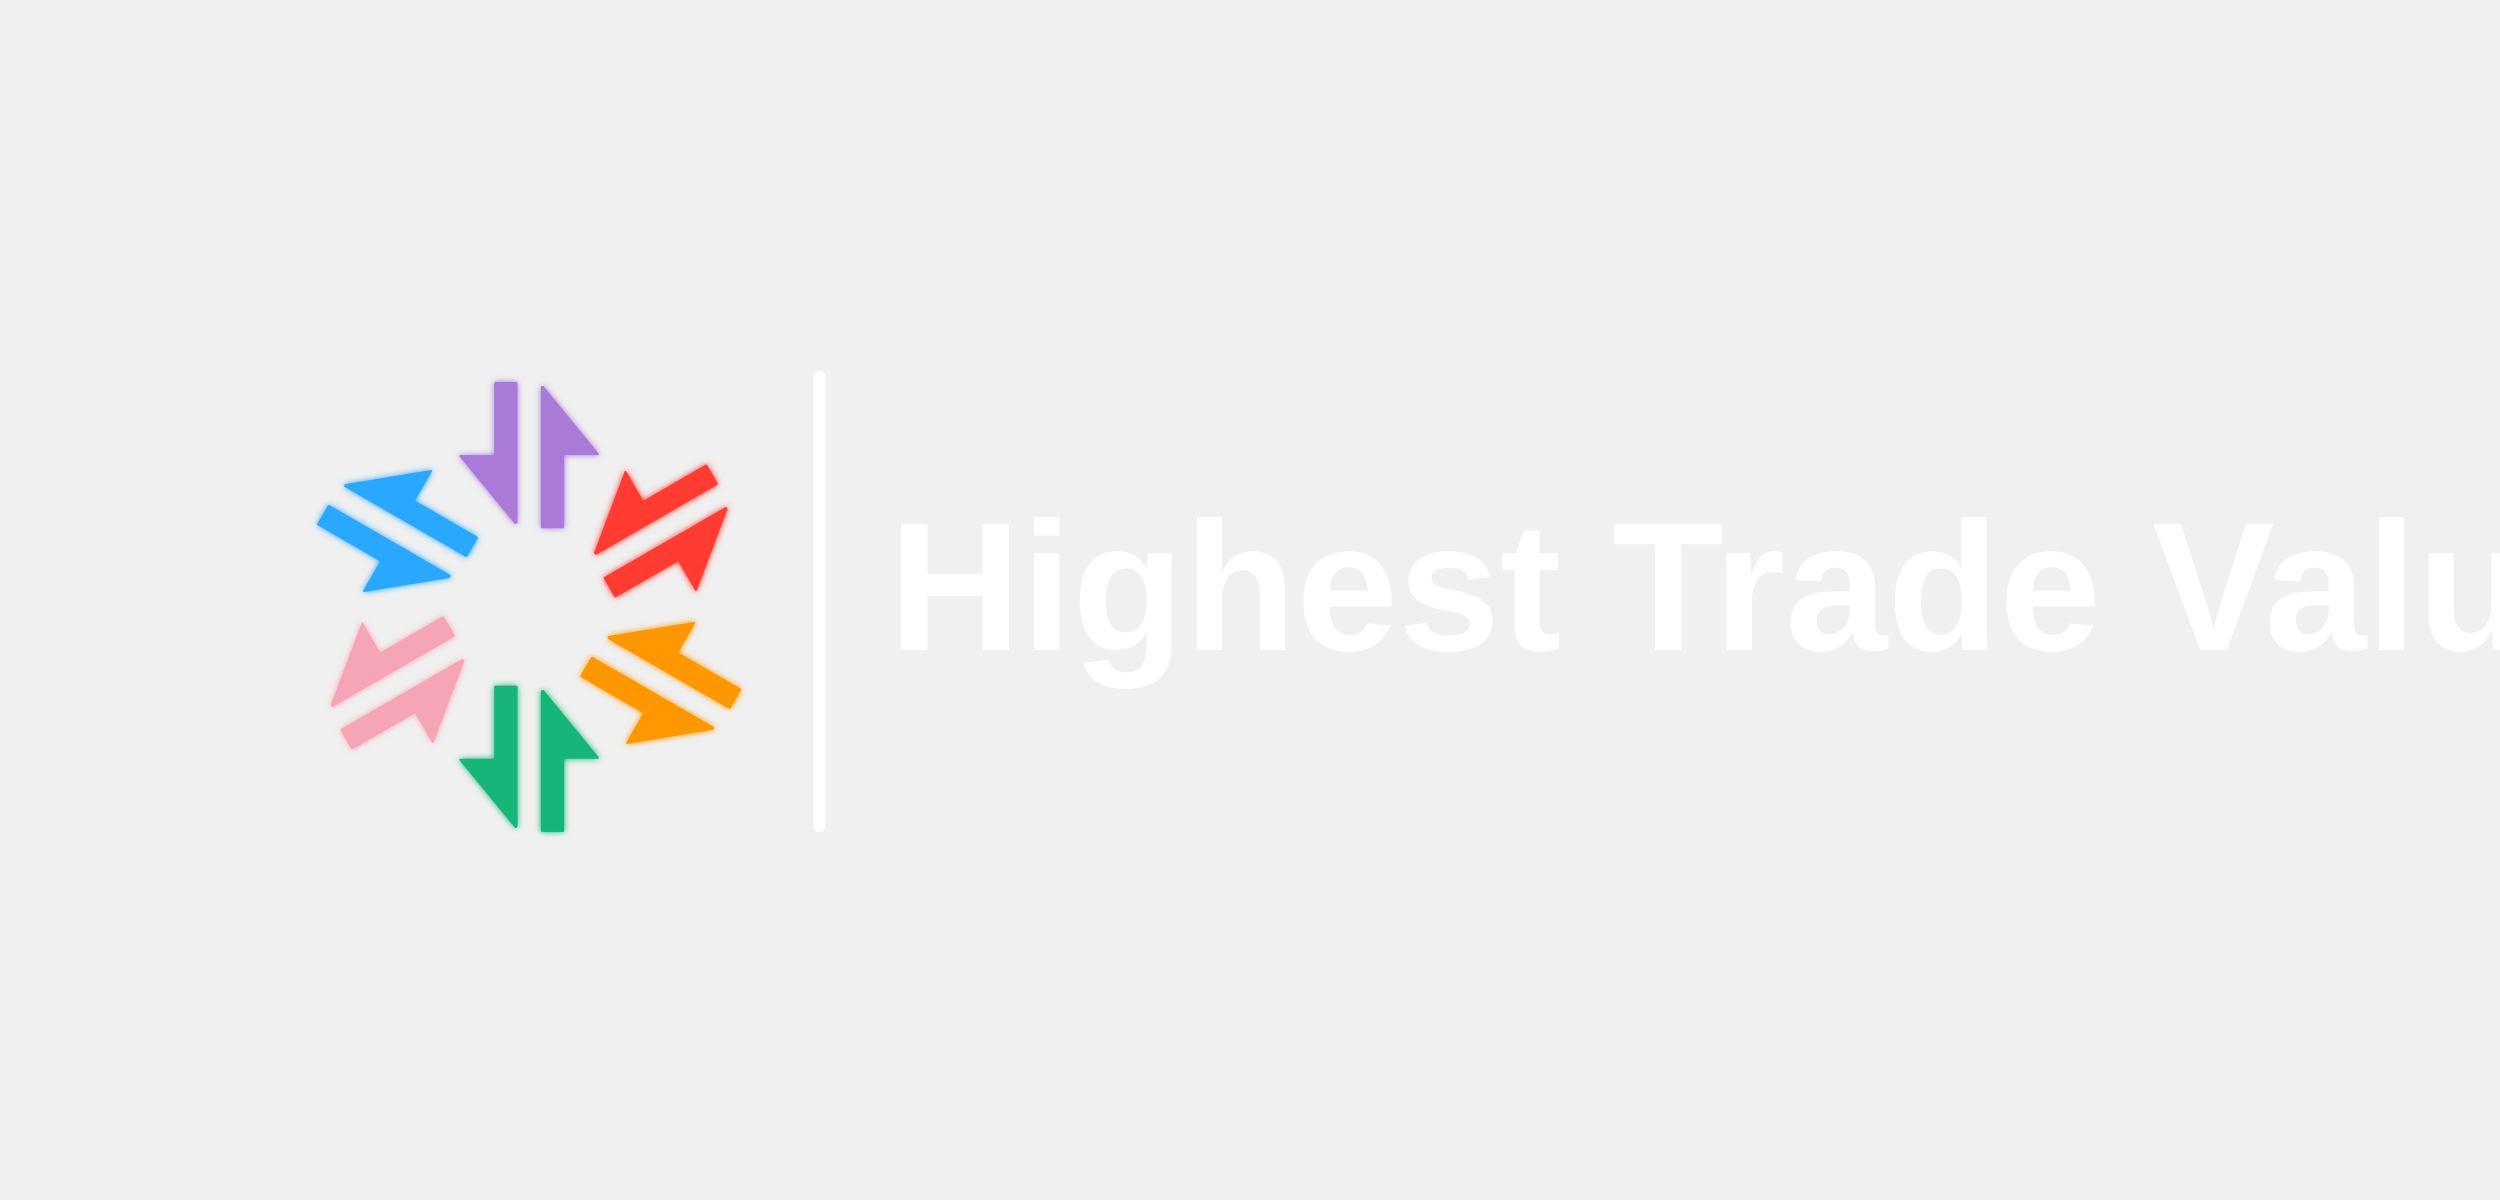
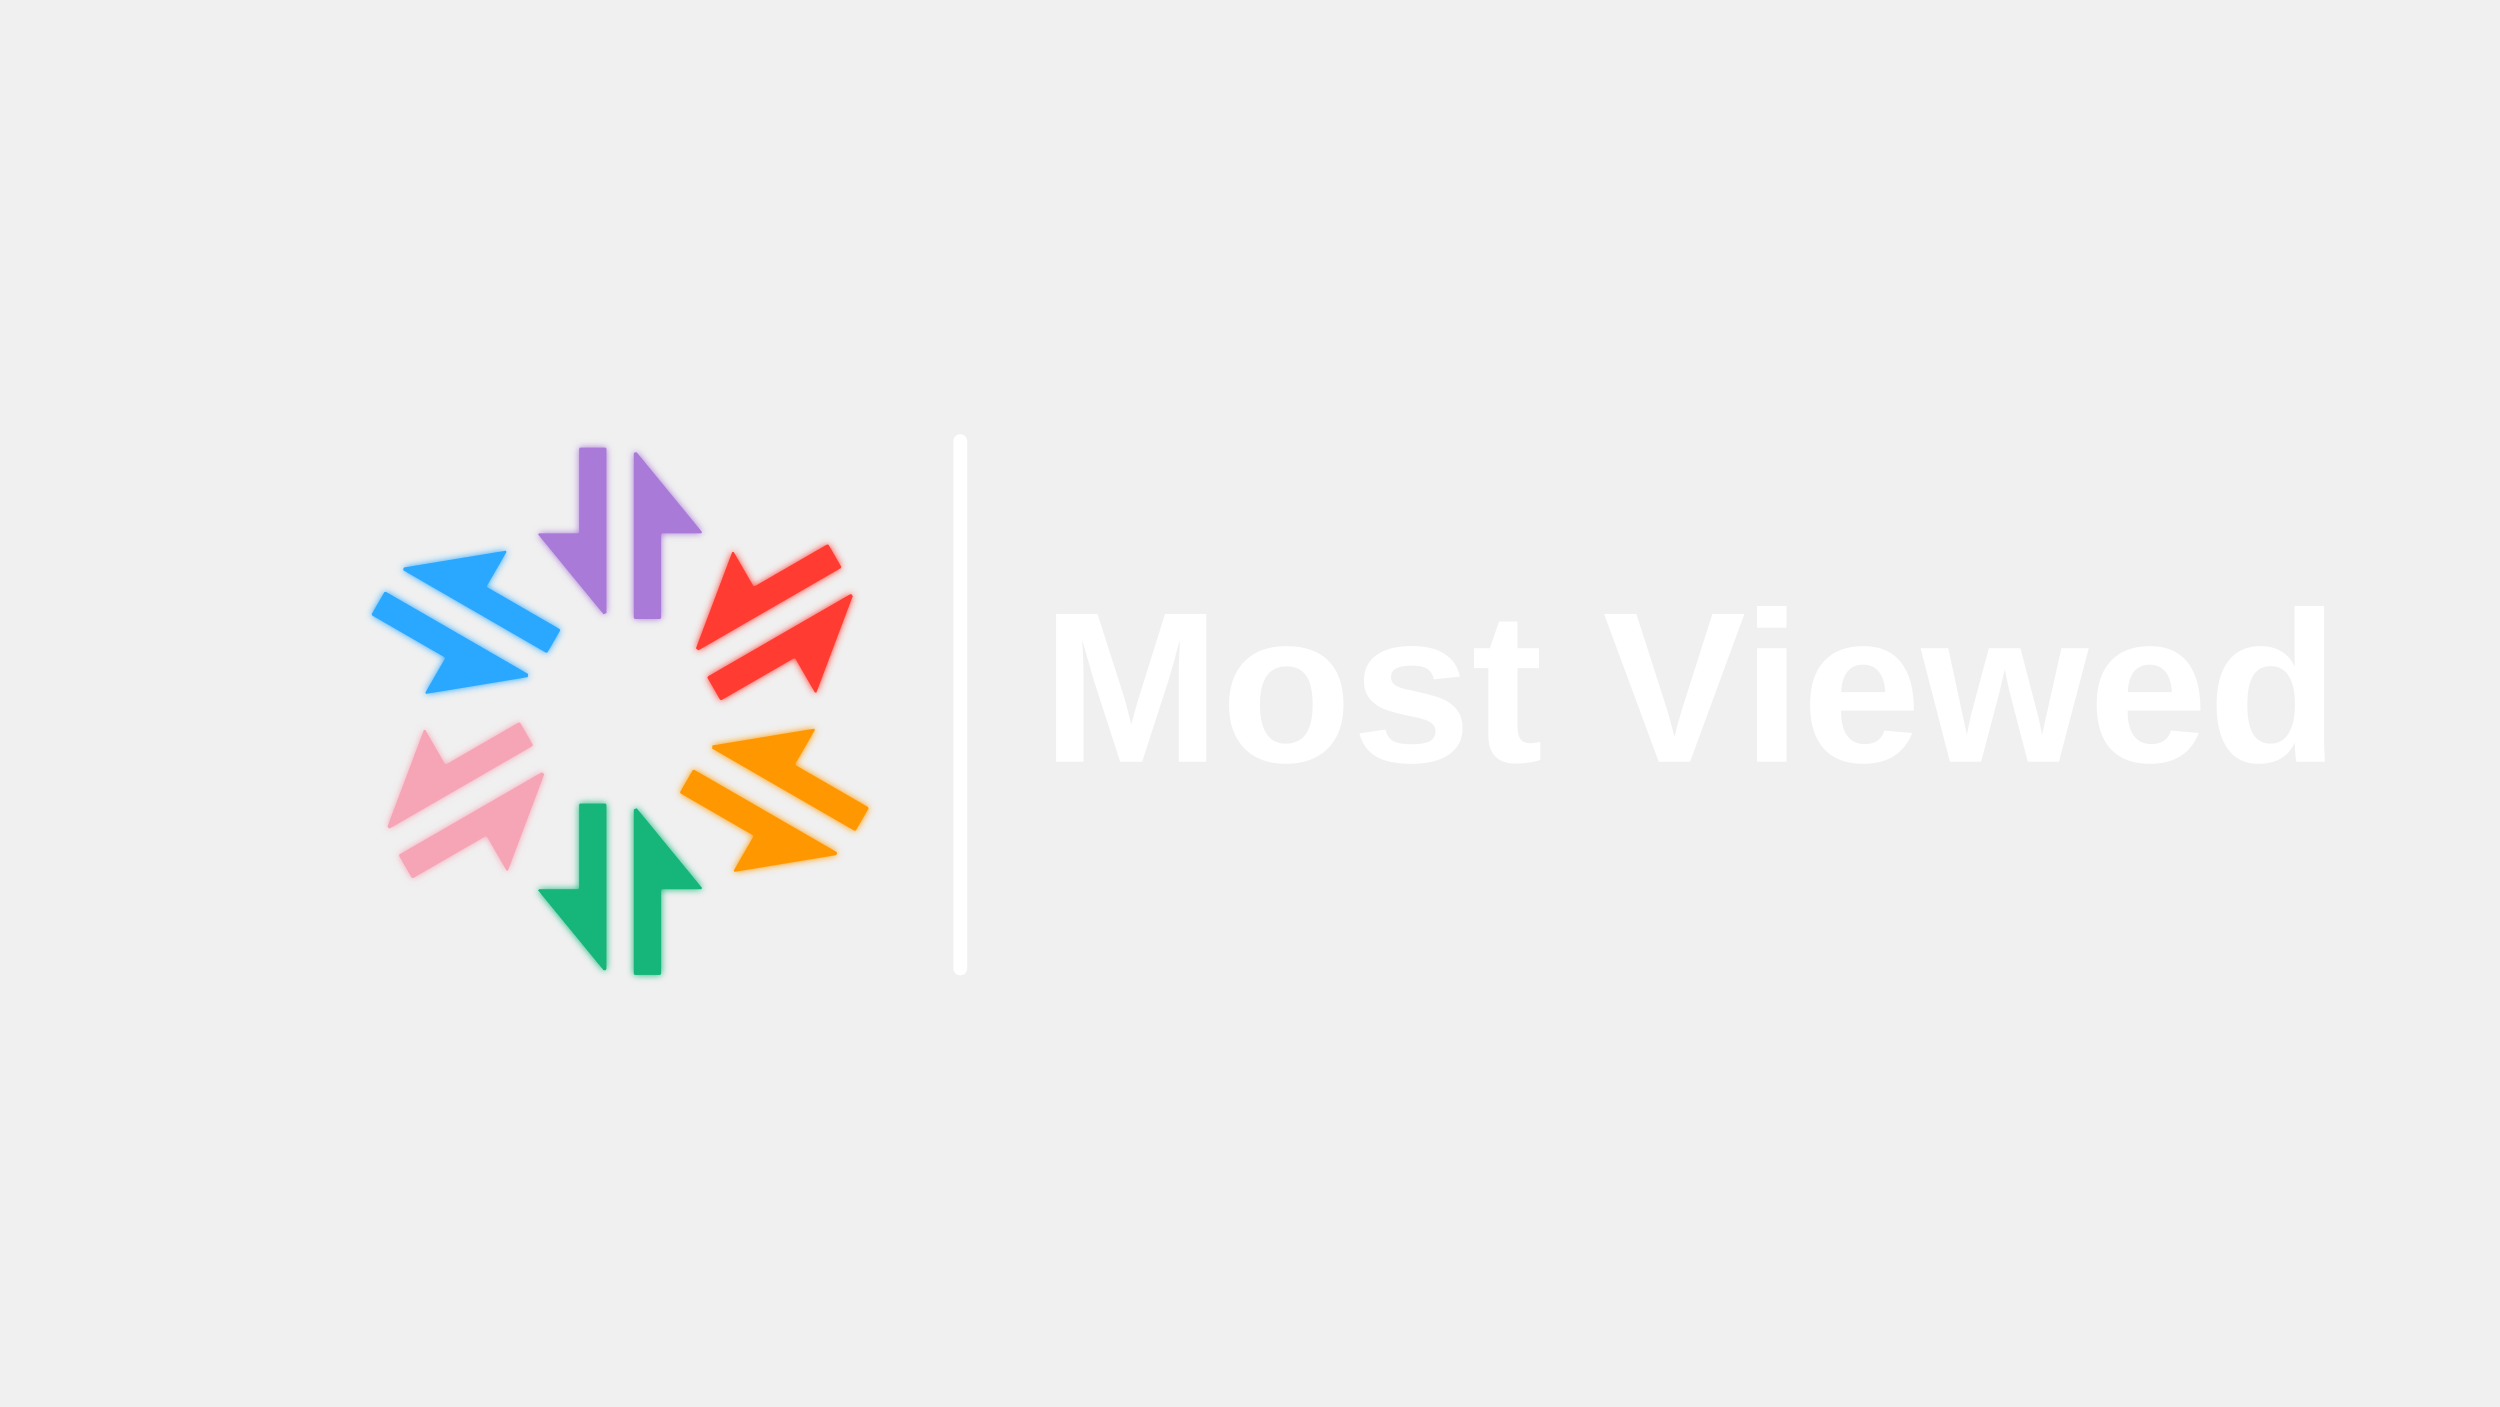
- <svg xmlns="http://www.w3.org/2000/svg" viewBox="0 0 1800 864" width="1800" height="864">
+ <svg xmlns="http://www.w3.org/2000/svg" viewBox="0 0 1536 864" width="1536" height="864">
  <defs>
    <filter id="wheelGlow" x="-20%" y="-20%" width="140%" height="140%">
      <feGaussianBlur stdDeviation="1.5" result="blur" />
      <feMerge>
        <feMergeNode in="blur" />
        <feMergeNode in="SourceGraphic" />
      </feMerge>
    </filter>
  </defs>
  <svg x="228.00" y="275.00" width="306.00" height="324.00" viewBox="295.651 289.25 208.698 221.5" overflow="visible">
    <g filter="url(#wheelGlow)">
      <g>
        <animateTransform attributeName="transform" type="rotate" from="0 400 400" to="360 400 400" dur="12s" repeatCount="indefinite" />
        <g transform="translate(400.00,361.25) rotate(0) scale(0.82,1)">
          <polygon points="-7.00,-2.50 -8.50,-2.00 -42.00,-35.50 -41.50,-36.00 -21.50,-36.00 -21.00,-36.50 -21.00,-71.50 -20.50,-72.00 -7.50,-72.00 -7.00,-71.50 -7.00,-2.50" fill="#A97AD7" />
          <polygon points="20.50,0.00 7.50,0.00 7.00,-0.50 7.00,-69.50 7.50,-70.00 8.50,-70.00 42.00,-36.50 41.50,-36.00 21.50,-36.00 21.00,-35.50 21.00,-0.50 20.50,0.00" fill="#A97AD7" />
        </g>
        <g transform="translate(433.59,380.62) rotate(60) scale(0.82,1)">
          <polygon points="-7.00,-2.50 -8.50,-2.00 -42.00,-35.50 -41.50,-36.00 -21.50,-36.00 -21.00,-36.50 -21.00,-71.50 -20.50,-72.00 -7.50,-72.00 -7.00,-71.50 -7.00,-2.50" fill="#FF3B30" />
          <polygon points="20.50,0.00 7.50,0.00 7.00,-0.50 7.00,-69.50 7.50,-70.00 8.50,-70.00 42.00,-36.50 41.50,-36.00 21.50,-36.00 21.00,-35.50 21.00,-0.50 20.50,0.00" fill="#FF3B30" />
        </g>
        <g transform="translate(433.59,419.38) rotate(120) scale(0.82,1)">
          <polygon points="-7.00,-2.50 -8.50,-2.00 -42.00,-35.50 -41.50,-36.00 -21.50,-36.00 -21.00,-36.50 -21.00,-71.50 -20.50,-72.00 -7.50,-72.00 -7.00,-71.50 -7.00,-2.50" fill="#FF9800" />
          <polygon points="20.50,0.00 7.50,0.00 7.00,-0.50 7.00,-69.50 7.50,-70.00 8.50,-70.00 42.00,-36.50 41.50,-36.00 21.50,-36.00 21.00,-35.50 21.00,-0.50 20.50,0.00" fill="#FF9800" />
        </g>
        <g transform="translate(400.00,438.75) rotate(180) scale(0.82,1)">
          <polygon points="-7.00,-2.50 -8.50,-2.00 -42.00,-35.50 -41.50,-36.00 -21.50,-36.00 -21.00,-36.50 -21.00,-71.50 -20.50,-72.00 -7.50,-72.00 -7.00,-71.50 -7.00,-2.50" fill="#18B57A" />
          <polygon points="20.50,0.00 7.50,0.00 7.00,-0.50 7.00,-69.50 7.50,-70.00 8.50,-70.00 42.00,-36.50 41.50,-36.00 21.50,-36.00 21.00,-35.50 21.00,-0.50 20.50,0.00" fill="#18B57A" />
        </g>
        <g transform="translate(366.41,419.38) rotate(240) scale(0.82,1)">
          <polygon points="-7.00,-2.50 -8.50,-2.00 -42.00,-35.50 -41.50,-36.00 -21.50,-36.00 -21.00,-36.50 -21.00,-71.50 -20.50,-72.00 -7.50,-72.00 -7.00,-71.50 -7.00,-2.50" fill="#F6A5B6" />
          <polygon points="20.50,0.00 7.50,0.00 7.00,-0.50 7.00,-69.50 7.50,-70.00 8.50,-70.00 42.00,-36.50 41.50,-36.00 21.50,-36.00 21.00,-35.50 21.00,-0.50 20.50,0.00" fill="#F6A5B6" />
        </g>
        <g transform="translate(366.41,380.62) rotate(300) scale(0.82,1)">
          <polygon points="-7.00,-2.50 -8.50,-2.00 -42.00,-35.50 -41.50,-36.00 -21.50,-36.00 -21.00,-36.50 -21.00,-71.50 -20.50,-72.00 -7.50,-72.00 -7.00,-71.50 -7.00,-2.50" fill="#29A8FF" />
          <polygon points="20.50,0.00 7.50,0.00 7.00,-0.50 7.00,-69.50 7.50,-70.00 8.50,-70.00 42.00,-36.50 41.50,-36.00 21.50,-36.00 21.00,-35.50 21.00,-0.50 20.50,0.00" fill="#29A8FF" />
        </g>
      </g>
    </g>
  </svg>
  <line x1="590" y1="271" x2="590" y2="595" stroke="white" stroke-width="8.5" stroke-linecap="round" />
-   <text x="640" y="468" text-anchor="start" font-family="Montserrat, Avenir Next, Gotham, Arial, Helvetica, sans-serif" font-size="132" font-weight="700" fill="white">Highest Trade Value</text>
+   <text x="640" y="468" text-anchor="start" font-family="Montserrat, Avenir Next, Gotham, Arial, Helvetica, sans-serif" font-size="132" font-weight="700" fill="white">Most Viewed</text>
</svg>
